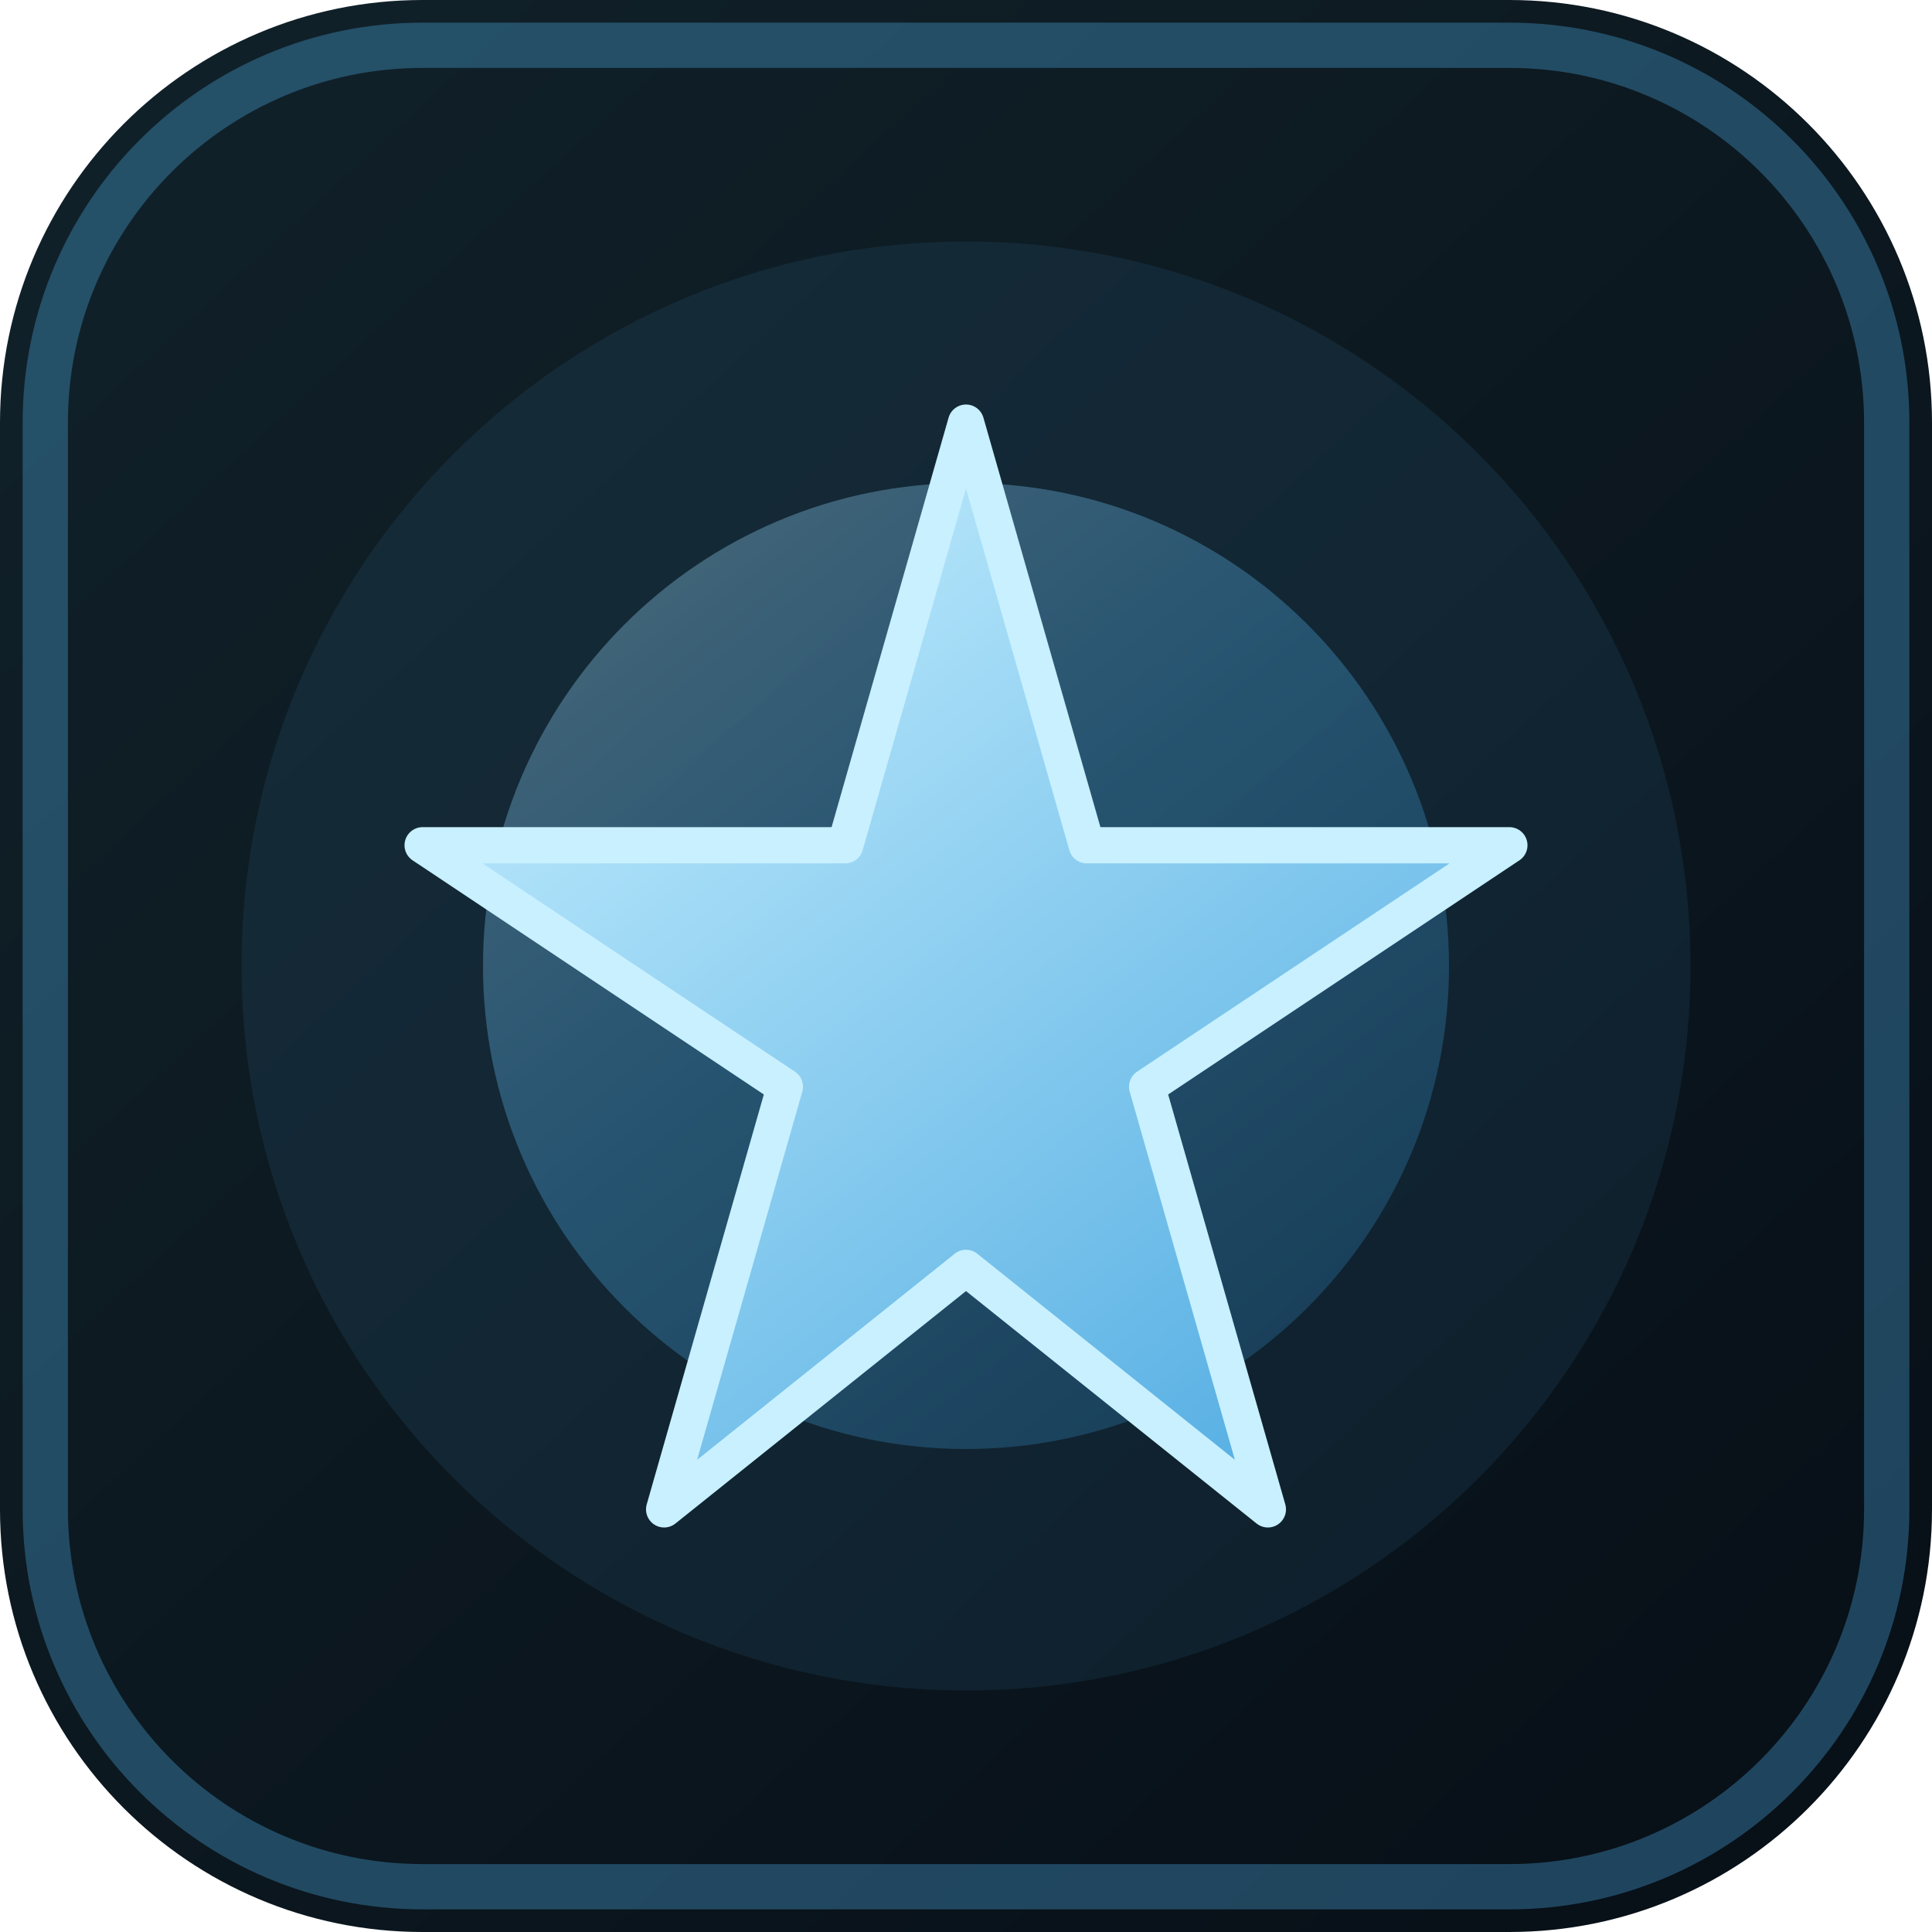
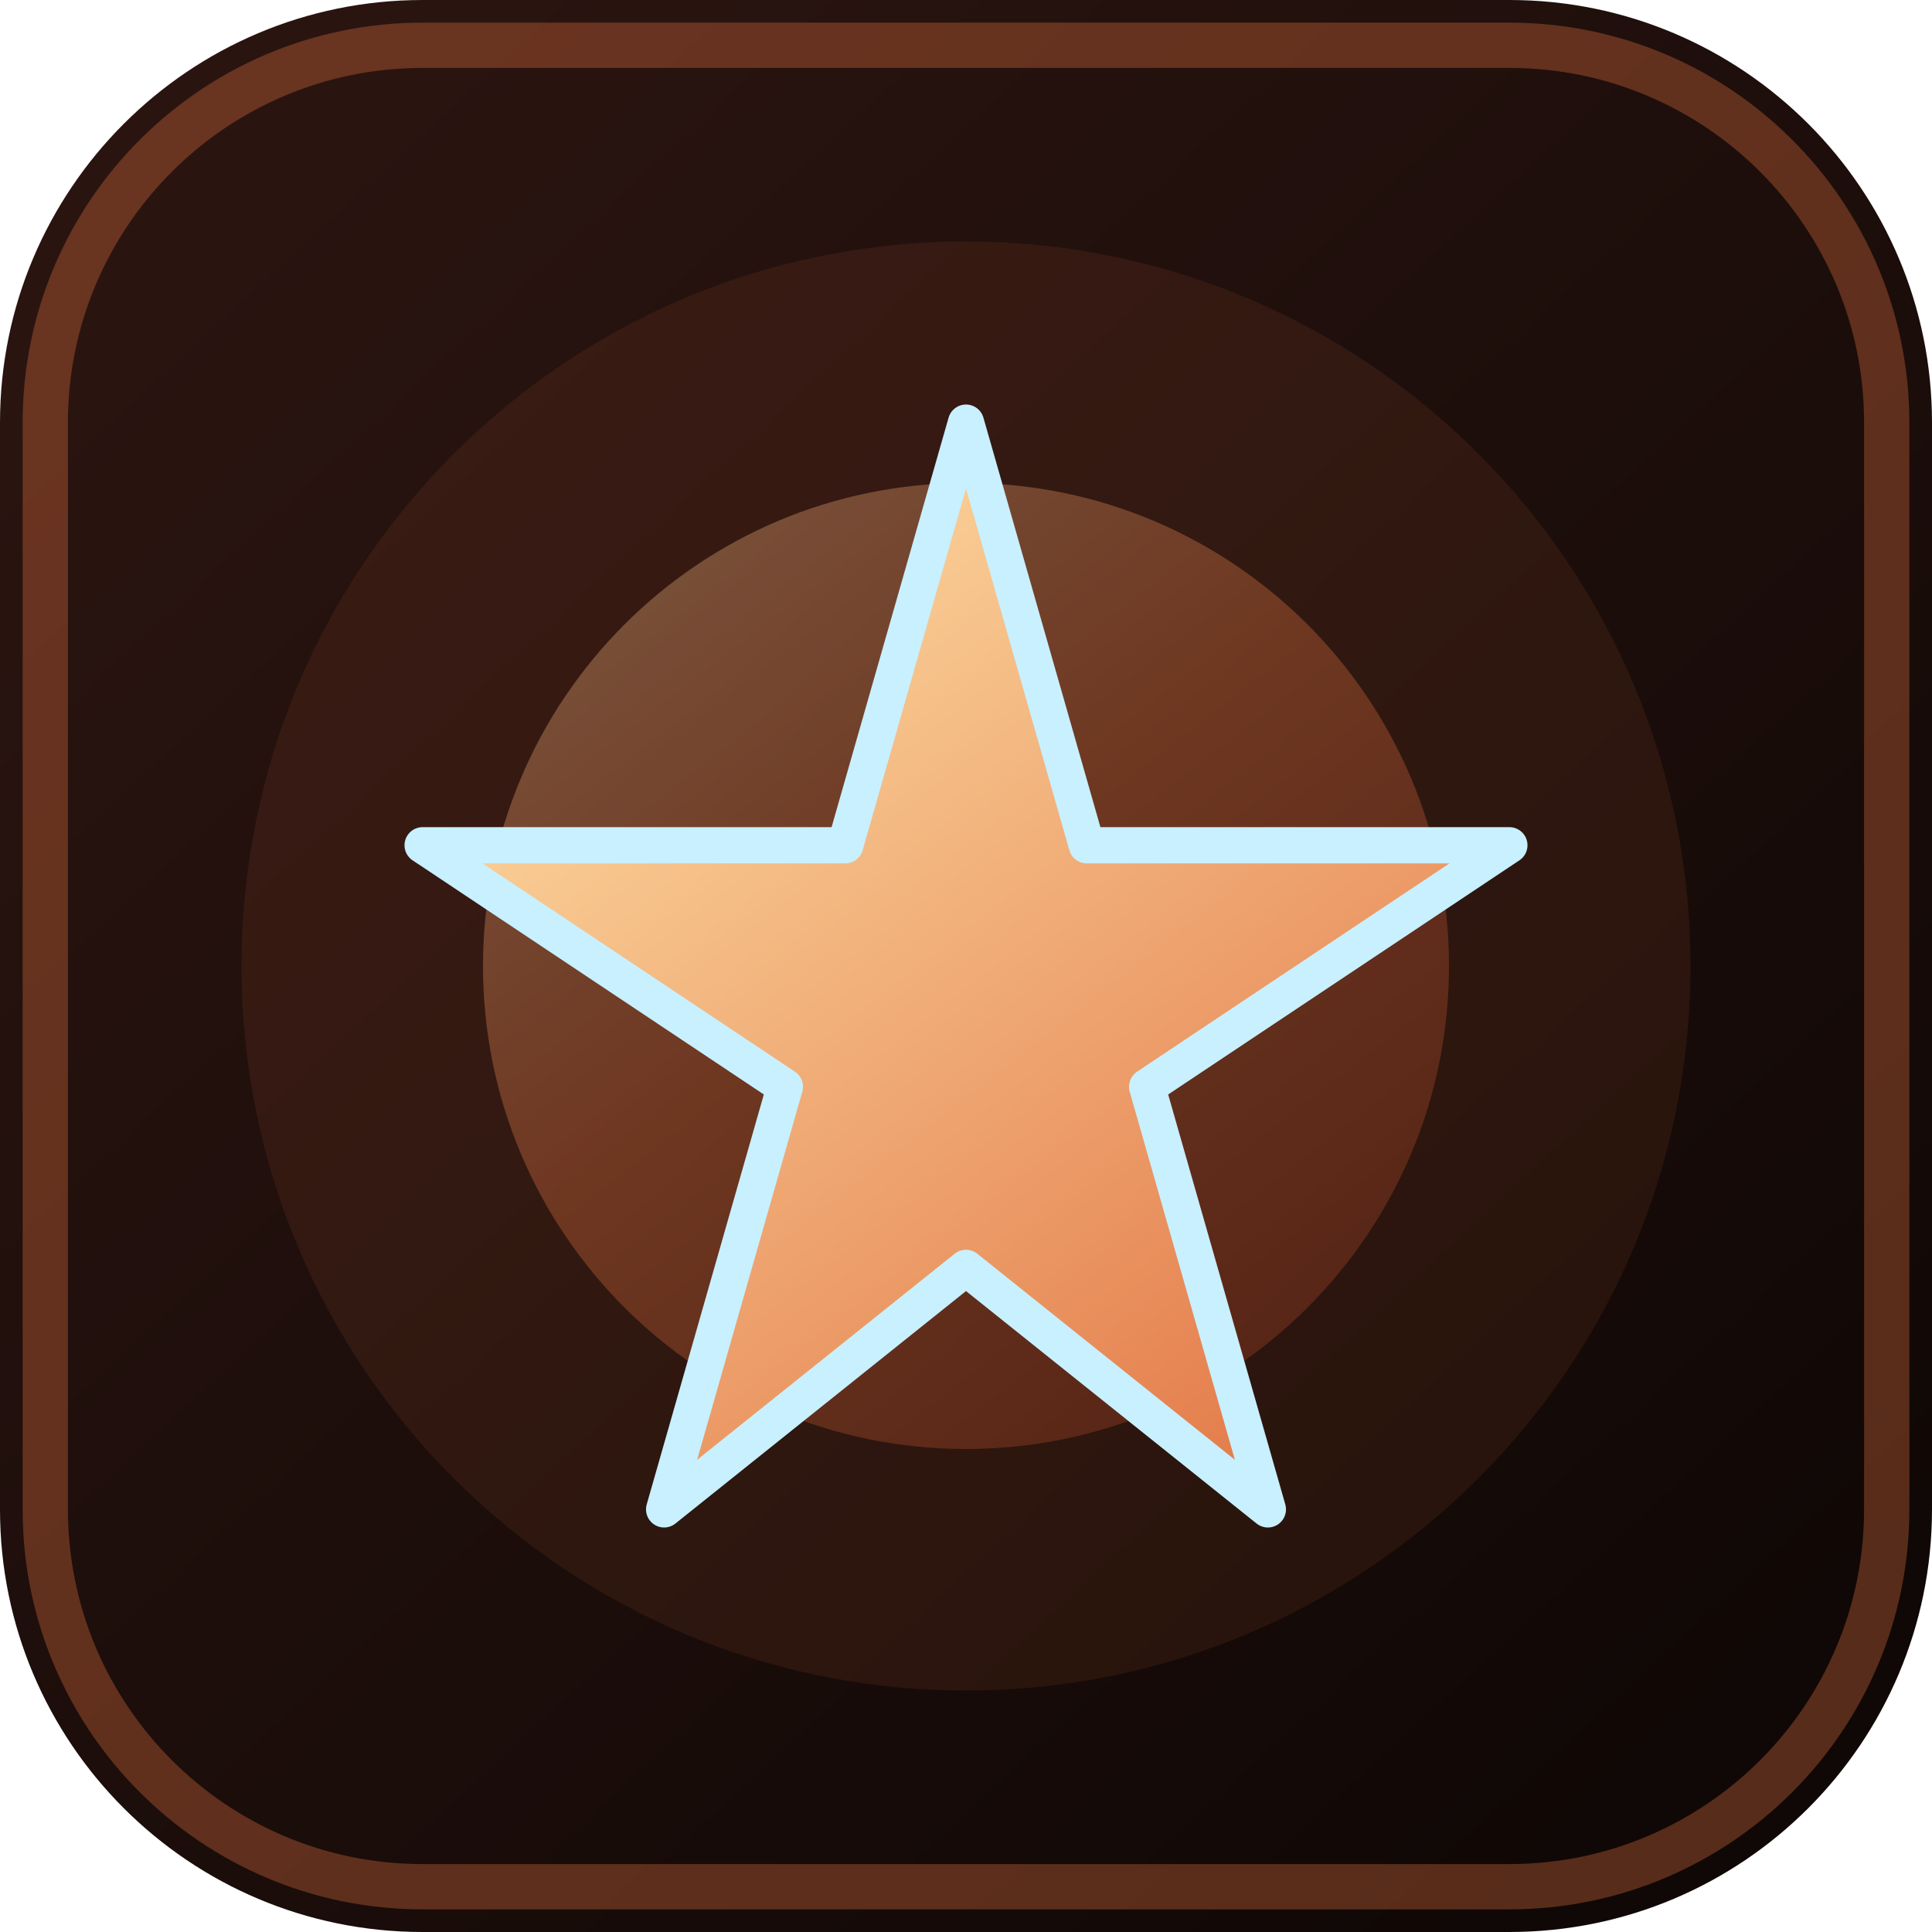
<svg xmlns="http://www.w3.org/2000/svg" viewBox="0 0 64 64" width="64" height="64" fill="none" aria-hidden="true">
  <defs>
    <linearGradient id="bg_dew_healer_s3" x1="8" y1="6" x2="56" y2="58" gradientUnits="userSpaceOnUse">
-       <stop stop-color="#102028" />
-       <stop offset="1" stop-color="#081018" />
+       <stop stop-color="#2a1410" />
+       <stop offset="1" stop-color="#100806" />
    </linearGradient>
    <linearGradient id="a1_dew_healer_s3" x1="16" y1="10" x2="50" y2="54" gradientUnits="userSpaceOnUse">
-       <stop stop-color="#C8F0FF" />
-       <stop offset=".45" stop-color="#4AA8E0" />
-       <stop offset="1" stop-color="#185888" />
+       <stop stop-color="#FFE2A8" />
+       <stop offset=".45" stop-color="#E07040" />
+       <stop offset="1" stop-color="#8A2818" />
    </linearGradient>
    <linearGradient id="a2_dew_healer_s3" x1="20" y1="14" x2="48" y2="50" gradientUnits="userSpaceOnUse">
-       <stop stop-color="#C8F0FF" />
-       <stop offset="1" stop-color="#4AA8E0" />
+       <stop stop-color="#FFE2A8" />
+       <stop offset="1" stop-color="#E07040" />
    </linearGradient>
    <linearGradient id="a3_dew_healer_s3" x1="24" y1="18" x2="44" y2="46" gradientUnits="userSpaceOnUse">
-       <stop stop-color="#4AA8E0" />
-       <stop offset="1" stop-color="#185888" />
+       <stop stop-color="#E07040" />
+       <stop offset="1" stop-color="#8A2818" />
    </linearGradient>
  </defs>
  <rect width="64" height="64" rx="14" fill="url(#bg_dew_healer_s3)" />
-   <rect x="1.5" y="1.5" width="61" height="61" rx="12.5" stroke="#4AA8E0" stroke-opacity=".35" stroke-width="1.5" />
-   <circle cx="32" cy="32" r="24" fill="#4AA8E0" fill-opacity=".10" />
+   <rect x="1.5" y="1.5" width="61" height="61" rx="12.5" stroke="#E07040" stroke-opacity=".35" stroke-width="1.5" />
+   <circle cx="32" cy="32" r="24" fill="#E07040" fill-opacity=".10" />
  <circle cx="32" cy="32" r="16" fill="url(#a1_dew_healer_s3)" opacity=".35" />
  <path d="M32 14L36 28L50 28L38 36L42 50L32 42L22 50L26 36L14 28L28 28Z" fill="url(#a2_dew_healer_s3)" stroke="#C8F0FF" stroke-width="1.2" stroke-linejoin="round" />
</svg>
